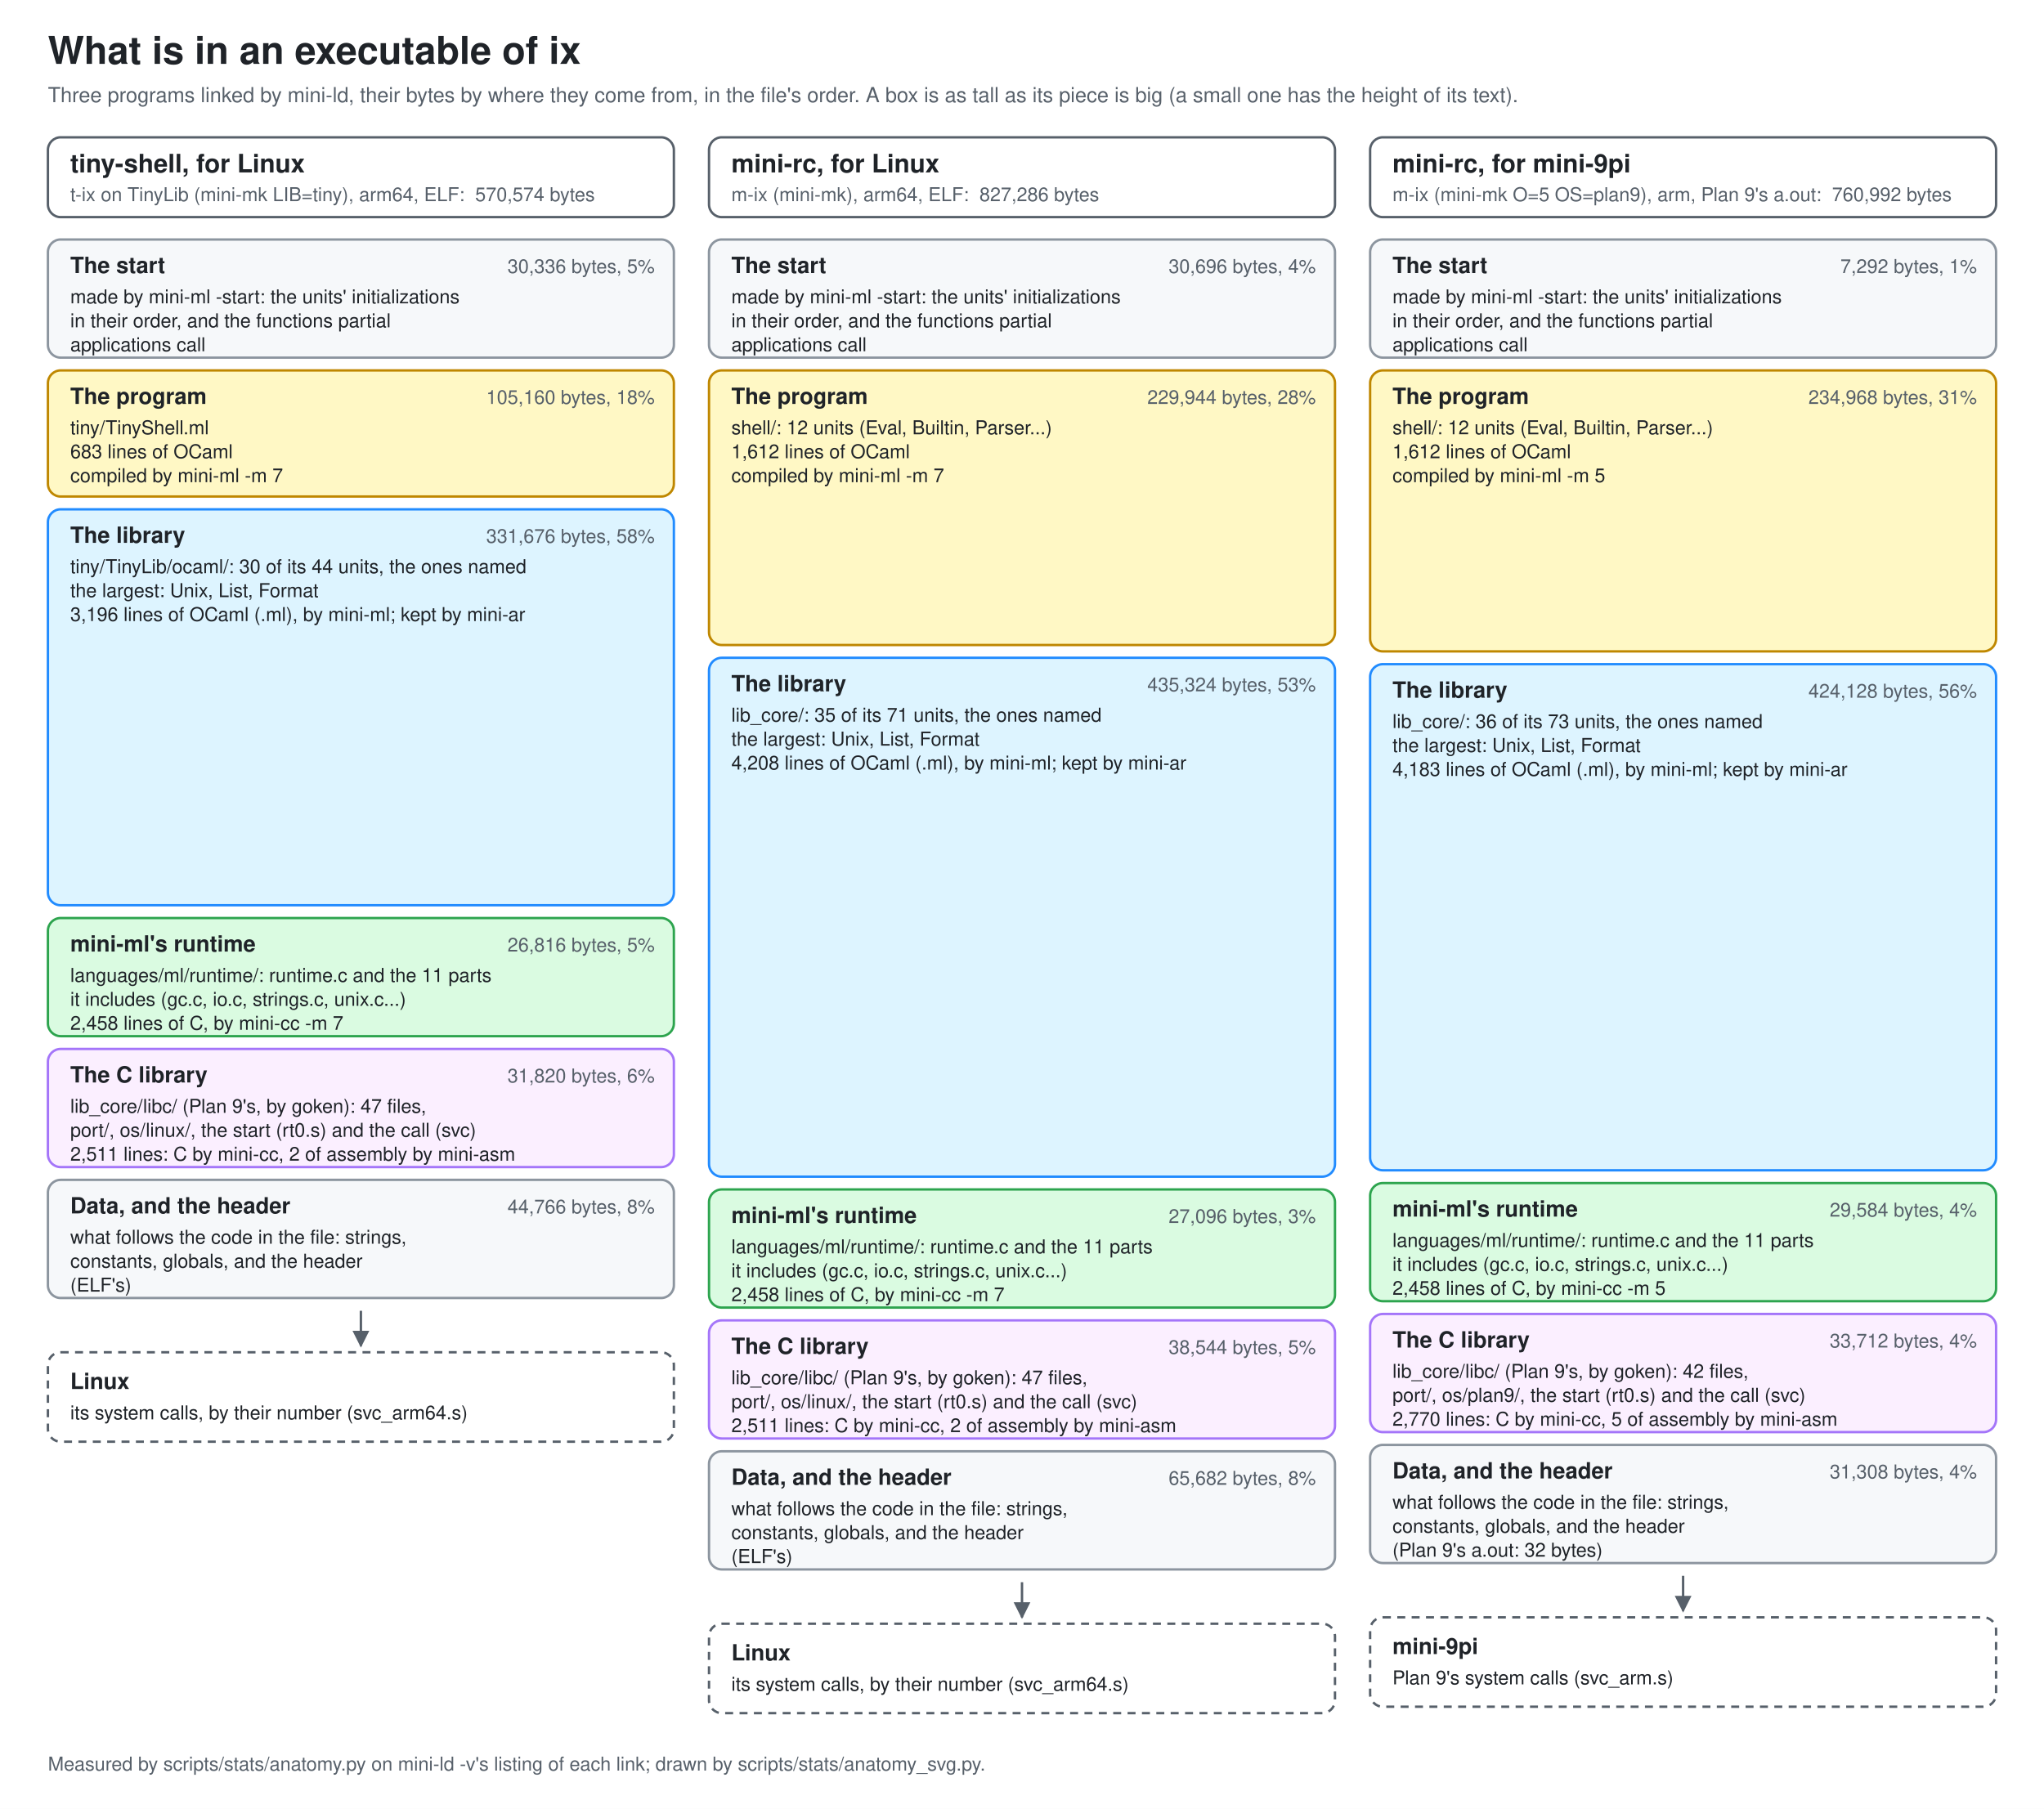
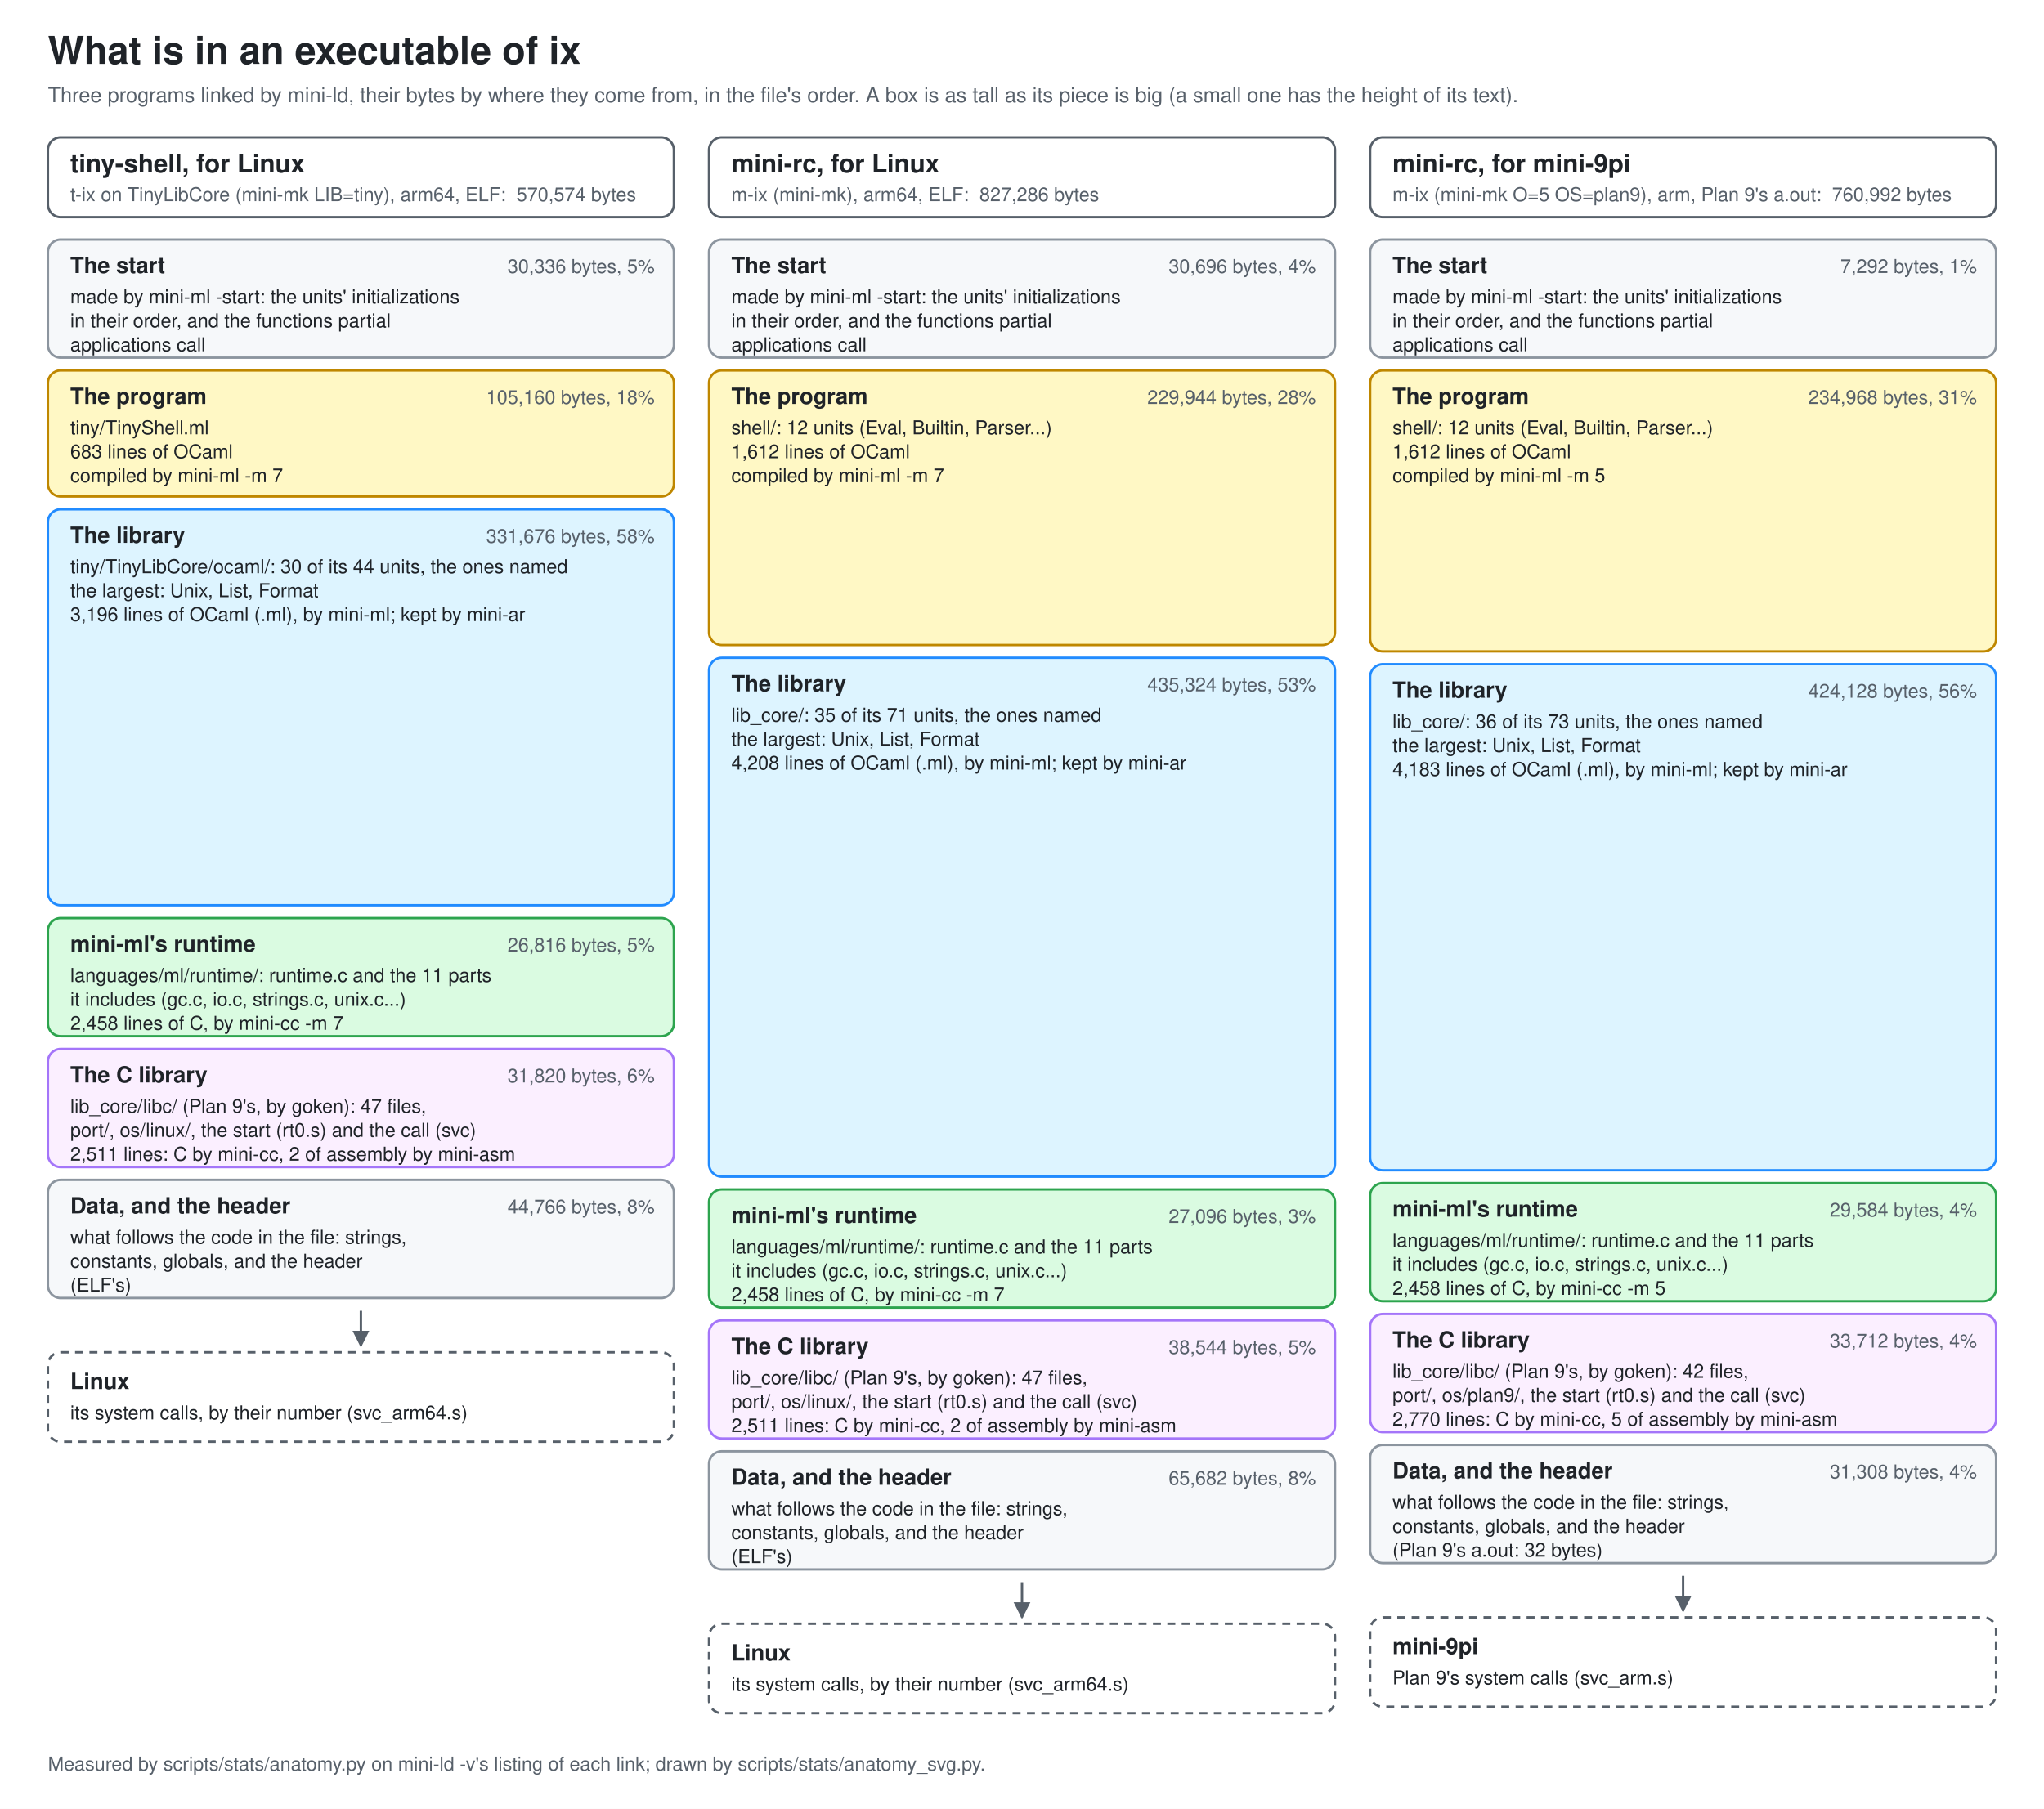
<svg xmlns="http://www.w3.org/2000/svg" viewBox="0 0 1280 1133" width="1280" height="1133" font-family="-apple-system, BlinkMacSystemFont, 'Segoe UI', Helvetica, Arial, sans-serif">
  <defs>
    <marker id="a" viewBox="0 0 10 10" refX="9" refY="5" markerWidth="7" markerHeight="7" orient="auto-start-reverse">
      <path d="M0 0L10 5L0 10z" fill="#57606a" />
    </marker>
  </defs>
  <rect width="1280" height="1133" fill="#ffffff" />
  <text x="30" y="40" font-size="24" font-weight="600" fill="#1f2328" text-anchor="start" xml:space="preserve">What is in an executable of ix</text>
  <text x="30" y="64" font-size="13" font-weight="normal" fill="#57606a" text-anchor="start" xml:space="preserve">Three programs linked by mini-ld, their bytes by where they come from, in the file's order. A box is as tall as its piece is big (a small one has the height of its text).</text>
  <rect x="30" y="86" width="392" height="50" rx="8" fill="#ffffff" stroke="#57606a" stroke-width="1.5" />
  <text x="44" y="108" font-size="16" font-weight="600" fill="#1f2328" text-anchor="start" xml:space="preserve">tiny-shell, for Linux</text>
-   <text x="44" y="126" font-size="12" font-weight="normal" fill="#57606a" text-anchor="start" xml:space="preserve">t-ix on TinyLib (mini-mk LIB=tiny), arm64, ELF:  570,574 bytes</text>
+   <text x="44" y="126" font-size="12" font-weight="normal" fill="#57606a" text-anchor="start" xml:space="preserve">t-ix on TinyLibCore (mini-mk LIB=tiny), arm64, ELF:  570,574 bytes</text>
  <rect x="30" y="150" width="392" height="74" rx="8" fill="#f6f8fa" stroke="#8c959f" stroke-width="1.5" />
  <text x="44" y="171" font-size="14" font-weight="600" fill="#1f2328" text-anchor="start" xml:space="preserve">The start</text>
  <text x="410" y="171" font-size="12" font-weight="normal" fill="#57606a" text-anchor="end" xml:space="preserve">30,336 bytes, 5%</text>
  <text x="44" y="190" font-size="12" font-weight="normal" fill="#1f2328" text-anchor="start" xml:space="preserve">made by mini-ml -start: the units' initializations</text>
  <text x="44" y="205" font-size="12" font-weight="normal" fill="#1f2328" text-anchor="start" xml:space="preserve">in their order, and the functions partial</text>
  <text x="44" y="220" font-size="12" font-weight="normal" fill="#1f2328" text-anchor="start" xml:space="preserve">applications call</text>
  <rect x="30" y="232" width="392" height="79" rx="8" fill="#fff8c5" stroke="#bf8700" stroke-width="1.5" />
  <text x="44" y="253" font-size="14" font-weight="600" fill="#1f2328" text-anchor="start" xml:space="preserve">The program</text>
  <text x="410" y="253" font-size="12" font-weight="normal" fill="#57606a" text-anchor="end" xml:space="preserve">105,160 bytes, 18%</text>
  <text x="44" y="272" font-size="12" font-weight="normal" fill="#1f2328" text-anchor="start" xml:space="preserve">tiny/TinyShell.ml</text>
  <text x="44" y="287" font-size="12" font-weight="normal" fill="#1f2328" text-anchor="start" xml:space="preserve">683 lines of OCaml</text>
  <text x="44" y="302" font-size="12" font-weight="normal" fill="#1f2328" text-anchor="start" xml:space="preserve">compiled by mini-ml -m 7</text>
  <rect x="30" y="319" width="392" height="248" rx="8" fill="#ddf4ff" stroke="#218bff" stroke-width="1.5" />
  <text x="44" y="340" font-size="14" font-weight="600" fill="#1f2328" text-anchor="start" xml:space="preserve">The library</text>
  <text x="410" y="340" font-size="12" font-weight="normal" fill="#57606a" text-anchor="end" xml:space="preserve">331,676 bytes, 58%</text>
-   <text x="44" y="359" font-size="12" font-weight="normal" fill="#1f2328" text-anchor="start" xml:space="preserve">tiny/TinyLib/ocaml/: 30 of its 44 units, the ones named</text>
+   <text x="44" y="359" font-size="12" font-weight="normal" fill="#1f2328" text-anchor="start" xml:space="preserve">tiny/TinyLibCore/ocaml/: 30 of its 44 units, the ones named</text>
  <text x="44" y="374" font-size="12" font-weight="normal" fill="#1f2328" text-anchor="start" xml:space="preserve">the largest: Unix, List, Format</text>
  <text x="44" y="389" font-size="12" font-weight="normal" fill="#1f2328" text-anchor="start" xml:space="preserve">3,196 lines of OCaml (.ml), by mini-ml; kept by mini-ar</text>
  <rect x="30" y="575" width="392" height="74" rx="8" fill="#dafbe1" stroke="#2da44e" stroke-width="1.5" />
  <text x="44" y="596" font-size="14" font-weight="600" fill="#1f2328" text-anchor="start" xml:space="preserve">mini-ml's runtime</text>
  <text x="410" y="596" font-size="12" font-weight="normal" fill="#57606a" text-anchor="end" xml:space="preserve">26,816 bytes, 5%</text>
  <text x="44" y="615" font-size="12" font-weight="normal" fill="#1f2328" text-anchor="start" xml:space="preserve">languages/ml/runtime/: runtime.c and the 11 parts</text>
  <text x="44" y="630" font-size="12" font-weight="normal" fill="#1f2328" text-anchor="start" xml:space="preserve">it includes (gc.c, io.c, strings.c, unix.c...)</text>
  <text x="44" y="645" font-size="12" font-weight="normal" fill="#1f2328" text-anchor="start" xml:space="preserve">2,458 lines of C, by mini-cc -m 7</text>
  <rect x="30" y="657" width="392" height="74" rx="8" fill="#fbefff" stroke="#a475f9" stroke-width="1.5" />
  <text x="44" y="678" font-size="14" font-weight="600" fill="#1f2328" text-anchor="start" xml:space="preserve">The C library</text>
  <text x="410" y="678" font-size="12" font-weight="normal" fill="#57606a" text-anchor="end" xml:space="preserve">31,820 bytes, 6%</text>
  <text x="44" y="697" font-size="12" font-weight="normal" fill="#1f2328" text-anchor="start" xml:space="preserve">lib_core/libc/ (Plan 9's, by goken): 47 files,</text>
  <text x="44" y="712" font-size="12" font-weight="normal" fill="#1f2328" text-anchor="start" xml:space="preserve">port/, os/linux/, the start (rt0.s) and the call (svc)</text>
  <text x="44" y="727" font-size="12" font-weight="normal" fill="#1f2328" text-anchor="start" xml:space="preserve">2,511 lines: C by mini-cc, 2 of assembly by mini-asm</text>
  <rect x="30" y="739" width="392" height="74" rx="8" fill="#f6f8fa" stroke="#8c959f" stroke-width="1.5" />
  <text x="44" y="760" font-size="14" font-weight="600" fill="#1f2328" text-anchor="start" xml:space="preserve">Data, and the header</text>
  <text x="410" y="760" font-size="12" font-weight="normal" fill="#57606a" text-anchor="end" xml:space="preserve">44,766 bytes, 8%</text>
  <text x="44" y="779" font-size="12" font-weight="normal" fill="#1f2328" text-anchor="start" xml:space="preserve">what follows the code in the file: strings,</text>
  <text x="44" y="794" font-size="12" font-weight="normal" fill="#1f2328" text-anchor="start" xml:space="preserve">constants, globals, and the header</text>
  <text x="44" y="809" font-size="12" font-weight="normal" fill="#1f2328" text-anchor="start" xml:space="preserve">(ELF's)</text>
  <line x1="226.0" y1="821" x2="226.0" y2="843" stroke="#57606a" stroke-width="1.5" marker-end="url(#a)" />
  <rect x="30" y="847" width="392" height="56" rx="8" fill="#ffffff" stroke="#57606a" stroke-width="1.5" stroke-dasharray="5 4" />
  <text x="44" y="870" font-size="14" font-weight="600" fill="#1f2328" text-anchor="start" xml:space="preserve">Linux</text>
  <text x="44" y="889" font-size="12" font-weight="normal" fill="#1f2328" text-anchor="start" xml:space="preserve">its system calls, by their number (svc_arm64.s)</text>
  <rect x="444" y="86" width="392" height="50" rx="8" fill="#ffffff" stroke="#57606a" stroke-width="1.5" />
  <text x="458" y="108" font-size="16" font-weight="600" fill="#1f2328" text-anchor="start" xml:space="preserve">mini-rc, for Linux</text>
  <text x="458" y="126" font-size="12" font-weight="normal" fill="#57606a" text-anchor="start" xml:space="preserve">m-ix (mini-mk), arm64, ELF:  827,286 bytes</text>
  <rect x="444" y="150" width="392" height="74" rx="8" fill="#f6f8fa" stroke="#8c959f" stroke-width="1.5" />
  <text x="458" y="171" font-size="14" font-weight="600" fill="#1f2328" text-anchor="start" xml:space="preserve">The start</text>
  <text x="824" y="171" font-size="12" font-weight="normal" fill="#57606a" text-anchor="end" xml:space="preserve">30,696 bytes, 4%</text>
  <text x="458" y="190" font-size="12" font-weight="normal" fill="#1f2328" text-anchor="start" xml:space="preserve">made by mini-ml -start: the units' initializations</text>
  <text x="458" y="205" font-size="12" font-weight="normal" fill="#1f2328" text-anchor="start" xml:space="preserve">in their order, and the functions partial</text>
  <text x="458" y="220" font-size="12" font-weight="normal" fill="#1f2328" text-anchor="start" xml:space="preserve">applications call</text>
  <rect x="444" y="232" width="392" height="172" rx="8" fill="#fff8c5" stroke="#bf8700" stroke-width="1.5" />
  <text x="458" y="253" font-size="14" font-weight="600" fill="#1f2328" text-anchor="start" xml:space="preserve">The program</text>
  <text x="824" y="253" font-size="12" font-weight="normal" fill="#57606a" text-anchor="end" xml:space="preserve">229,944 bytes, 28%</text>
  <text x="458" y="272" font-size="12" font-weight="normal" fill="#1f2328" text-anchor="start" xml:space="preserve">shell/: 12 units (Eval, Builtin, Parser...)</text>
  <text x="458" y="287" font-size="12" font-weight="normal" fill="#1f2328" text-anchor="start" xml:space="preserve">1,612 lines of OCaml</text>
  <text x="458" y="302" font-size="12" font-weight="normal" fill="#1f2328" text-anchor="start" xml:space="preserve">compiled by mini-ml -m 7</text>
  <rect x="444" y="412" width="392" height="325" rx="8" fill="#ddf4ff" stroke="#218bff" stroke-width="1.5" />
  <text x="458" y="433" font-size="14" font-weight="600" fill="#1f2328" text-anchor="start" xml:space="preserve">The library</text>
  <text x="824" y="433" font-size="12" font-weight="normal" fill="#57606a" text-anchor="end" xml:space="preserve">435,324 bytes, 53%</text>
  <text x="458" y="452" font-size="12" font-weight="normal" fill="#1f2328" text-anchor="start" xml:space="preserve">lib_core/: 35 of its 71 units, the ones named</text>
  <text x="458" y="467" font-size="12" font-weight="normal" fill="#1f2328" text-anchor="start" xml:space="preserve">the largest: Unix, List, Format</text>
  <text x="458" y="482" font-size="12" font-weight="normal" fill="#1f2328" text-anchor="start" xml:space="preserve">4,208 lines of OCaml (.ml), by mini-ml; kept by mini-ar</text>
  <rect x="444" y="745" width="392" height="74" rx="8" fill="#dafbe1" stroke="#2da44e" stroke-width="1.5" />
  <text x="458" y="766" font-size="14" font-weight="600" fill="#1f2328" text-anchor="start" xml:space="preserve">mini-ml's runtime</text>
  <text x="824" y="766" font-size="12" font-weight="normal" fill="#57606a" text-anchor="end" xml:space="preserve">27,096 bytes, 3%</text>
  <text x="458" y="785" font-size="12" font-weight="normal" fill="#1f2328" text-anchor="start" xml:space="preserve">languages/ml/runtime/: runtime.c and the 11 parts</text>
  <text x="458" y="800" font-size="12" font-weight="normal" fill="#1f2328" text-anchor="start" xml:space="preserve">it includes (gc.c, io.c, strings.c, unix.c...)</text>
  <text x="458" y="815" font-size="12" font-weight="normal" fill="#1f2328" text-anchor="start" xml:space="preserve">2,458 lines of C, by mini-cc -m 7</text>
  <rect x="444" y="827" width="392" height="74" rx="8" fill="#fbefff" stroke="#a475f9" stroke-width="1.5" />
  <text x="458" y="848" font-size="14" font-weight="600" fill="#1f2328" text-anchor="start" xml:space="preserve">The C library</text>
  <text x="824" y="848" font-size="12" font-weight="normal" fill="#57606a" text-anchor="end" xml:space="preserve">38,544 bytes, 5%</text>
  <text x="458" y="867" font-size="12" font-weight="normal" fill="#1f2328" text-anchor="start" xml:space="preserve">lib_core/libc/ (Plan 9's, by goken): 47 files,</text>
  <text x="458" y="882" font-size="12" font-weight="normal" fill="#1f2328" text-anchor="start" xml:space="preserve">port/, os/linux/, the start (rt0.s) and the call (svc)</text>
  <text x="458" y="897" font-size="12" font-weight="normal" fill="#1f2328" text-anchor="start" xml:space="preserve">2,511 lines: C by mini-cc, 2 of assembly by mini-asm</text>
  <rect x="444" y="909" width="392" height="74" rx="8" fill="#f6f8fa" stroke="#8c959f" stroke-width="1.5" />
  <text x="458" y="930" font-size="14" font-weight="600" fill="#1f2328" text-anchor="start" xml:space="preserve">Data, and the header</text>
  <text x="824" y="930" font-size="12" font-weight="normal" fill="#57606a" text-anchor="end" xml:space="preserve">65,682 bytes, 8%</text>
  <text x="458" y="949" font-size="12" font-weight="normal" fill="#1f2328" text-anchor="start" xml:space="preserve">what follows the code in the file: strings,</text>
  <text x="458" y="964" font-size="12" font-weight="normal" fill="#1f2328" text-anchor="start" xml:space="preserve">constants, globals, and the header</text>
  <text x="458" y="979" font-size="12" font-weight="normal" fill="#1f2328" text-anchor="start" xml:space="preserve">(ELF's)</text>
  <line x1="640.0" y1="991" x2="640.0" y2="1013" stroke="#57606a" stroke-width="1.5" marker-end="url(#a)" />
  <rect x="444" y="1017" width="392" height="56" rx="8" fill="#ffffff" stroke="#57606a" stroke-width="1.5" stroke-dasharray="5 4" />
  <text x="458" y="1040" font-size="14" font-weight="600" fill="#1f2328" text-anchor="start" xml:space="preserve">Linux</text>
  <text x="458" y="1059" font-size="12" font-weight="normal" fill="#1f2328" text-anchor="start" xml:space="preserve">its system calls, by their number (svc_arm64.s)</text>
  <rect x="858" y="86" width="392" height="50" rx="8" fill="#ffffff" stroke="#57606a" stroke-width="1.5" />
  <text x="872" y="108" font-size="16" font-weight="600" fill="#1f2328" text-anchor="start" xml:space="preserve">mini-rc, for mini-9pi</text>
  <text x="872" y="126" font-size="12" font-weight="normal" fill="#57606a" text-anchor="start" xml:space="preserve">m-ix (mini-mk O=5 OS=plan9), arm, Plan 9's a.out:  760,992 bytes</text>
  <rect x="858" y="150" width="392" height="74" rx="8" fill="#f6f8fa" stroke="#8c959f" stroke-width="1.5" />
  <text x="872" y="171" font-size="14" font-weight="600" fill="#1f2328" text-anchor="start" xml:space="preserve">The start</text>
  <text x="1238" y="171" font-size="12" font-weight="normal" fill="#57606a" text-anchor="end" xml:space="preserve">7,292 bytes, 1%</text>
  <text x="872" y="190" font-size="12" font-weight="normal" fill="#1f2328" text-anchor="start" xml:space="preserve">made by mini-ml -start: the units' initializations</text>
  <text x="872" y="205" font-size="12" font-weight="normal" fill="#1f2328" text-anchor="start" xml:space="preserve">in their order, and the functions partial</text>
  <text x="872" y="220" font-size="12" font-weight="normal" fill="#1f2328" text-anchor="start" xml:space="preserve">applications call</text>
  <rect x="858" y="232" width="392" height="176" rx="8" fill="#fff8c5" stroke="#bf8700" stroke-width="1.5" />
  <text x="872" y="253" font-size="14" font-weight="600" fill="#1f2328" text-anchor="start" xml:space="preserve">The program</text>
  <text x="1238" y="253" font-size="12" font-weight="normal" fill="#57606a" text-anchor="end" xml:space="preserve">234,968 bytes, 31%</text>
  <text x="872" y="272" font-size="12" font-weight="normal" fill="#1f2328" text-anchor="start" xml:space="preserve">shell/: 12 units (Eval, Builtin, Parser...)</text>
  <text x="872" y="287" font-size="12" font-weight="normal" fill="#1f2328" text-anchor="start" xml:space="preserve">1,612 lines of OCaml</text>
  <text x="872" y="302" font-size="12" font-weight="normal" fill="#1f2328" text-anchor="start" xml:space="preserve">compiled by mini-ml -m 5</text>
  <rect x="858" y="416" width="392" height="317" rx="8" fill="#ddf4ff" stroke="#218bff" stroke-width="1.5" />
  <text x="872" y="437" font-size="14" font-weight="600" fill="#1f2328" text-anchor="start" xml:space="preserve">The library</text>
  <text x="1238" y="437" font-size="12" font-weight="normal" fill="#57606a" text-anchor="end" xml:space="preserve">424,128 bytes, 56%</text>
  <text x="872" y="456" font-size="12" font-weight="normal" fill="#1f2328" text-anchor="start" xml:space="preserve">lib_core/: 36 of its 73 units, the ones named</text>
  <text x="872" y="471" font-size="12" font-weight="normal" fill="#1f2328" text-anchor="start" xml:space="preserve">the largest: Unix, List, Format</text>
  <text x="872" y="486" font-size="12" font-weight="normal" fill="#1f2328" text-anchor="start" xml:space="preserve">4,183 lines of OCaml (.ml), by mini-ml; kept by mini-ar</text>
  <rect x="858" y="741" width="392" height="74" rx="8" fill="#dafbe1" stroke="#2da44e" stroke-width="1.5" />
  <text x="872" y="762" font-size="14" font-weight="600" fill="#1f2328" text-anchor="start" xml:space="preserve">mini-ml's runtime</text>
  <text x="1238" y="762" font-size="12" font-weight="normal" fill="#57606a" text-anchor="end" xml:space="preserve">29,584 bytes, 4%</text>
  <text x="872" y="781" font-size="12" font-weight="normal" fill="#1f2328" text-anchor="start" xml:space="preserve">languages/ml/runtime/: runtime.c and the 11 parts</text>
  <text x="872" y="796" font-size="12" font-weight="normal" fill="#1f2328" text-anchor="start" xml:space="preserve">it includes (gc.c, io.c, strings.c, unix.c...)</text>
  <text x="872" y="811" font-size="12" font-weight="normal" fill="#1f2328" text-anchor="start" xml:space="preserve">2,458 lines of C, by mini-cc -m 5</text>
  <rect x="858" y="823" width="392" height="74" rx="8" fill="#fbefff" stroke="#a475f9" stroke-width="1.5" />
  <text x="872" y="844" font-size="14" font-weight="600" fill="#1f2328" text-anchor="start" xml:space="preserve">The C library</text>
  <text x="1238" y="844" font-size="12" font-weight="normal" fill="#57606a" text-anchor="end" xml:space="preserve">33,712 bytes, 4%</text>
  <text x="872" y="863" font-size="12" font-weight="normal" fill="#1f2328" text-anchor="start" xml:space="preserve">lib_core/libc/ (Plan 9's, by goken): 42 files,</text>
  <text x="872" y="878" font-size="12" font-weight="normal" fill="#1f2328" text-anchor="start" xml:space="preserve">port/, os/plan9/, the start (rt0.s) and the call (svc)</text>
  <text x="872" y="893" font-size="12" font-weight="normal" fill="#1f2328" text-anchor="start" xml:space="preserve">2,770 lines: C by mini-cc, 5 of assembly by mini-asm</text>
  <rect x="858" y="905" width="392" height="74" rx="8" fill="#f6f8fa" stroke="#8c959f" stroke-width="1.5" />
  <text x="872" y="926" font-size="14" font-weight="600" fill="#1f2328" text-anchor="start" xml:space="preserve">Data, and the header</text>
  <text x="1238" y="926" font-size="12" font-weight="normal" fill="#57606a" text-anchor="end" xml:space="preserve">31,308 bytes, 4%</text>
  <text x="872" y="945" font-size="12" font-weight="normal" fill="#1f2328" text-anchor="start" xml:space="preserve">what follows the code in the file: strings,</text>
  <text x="872" y="960" font-size="12" font-weight="normal" fill="#1f2328" text-anchor="start" xml:space="preserve">constants, globals, and the header</text>
  <text x="872" y="975" font-size="12" font-weight="normal" fill="#1f2328" text-anchor="start" xml:space="preserve">(Plan 9's a.out: 32 bytes)</text>
  <line x1="1054.0" y1="987" x2="1054.0" y2="1009" stroke="#57606a" stroke-width="1.5" marker-end="url(#a)" />
  <rect x="858" y="1013" width="392" height="56" rx="8" fill="#ffffff" stroke="#57606a" stroke-width="1.5" stroke-dasharray="5 4" />
  <text x="872" y="1036" font-size="14" font-weight="600" fill="#1f2328" text-anchor="start" xml:space="preserve">mini-9pi</text>
  <text x="872" y="1055" font-size="12" font-weight="normal" fill="#1f2328" text-anchor="start" xml:space="preserve">Plan 9's system calls (svc_arm.s)</text>
  <text x="30" y="1109" font-size="12" font-weight="normal" fill="#57606a" text-anchor="start" xml:space="preserve">Measured by scripts/stats/anatomy.py on mini-ld -v's listing of each link; drawn by scripts/stats/anatomy_svg.py.</text>
</svg>
